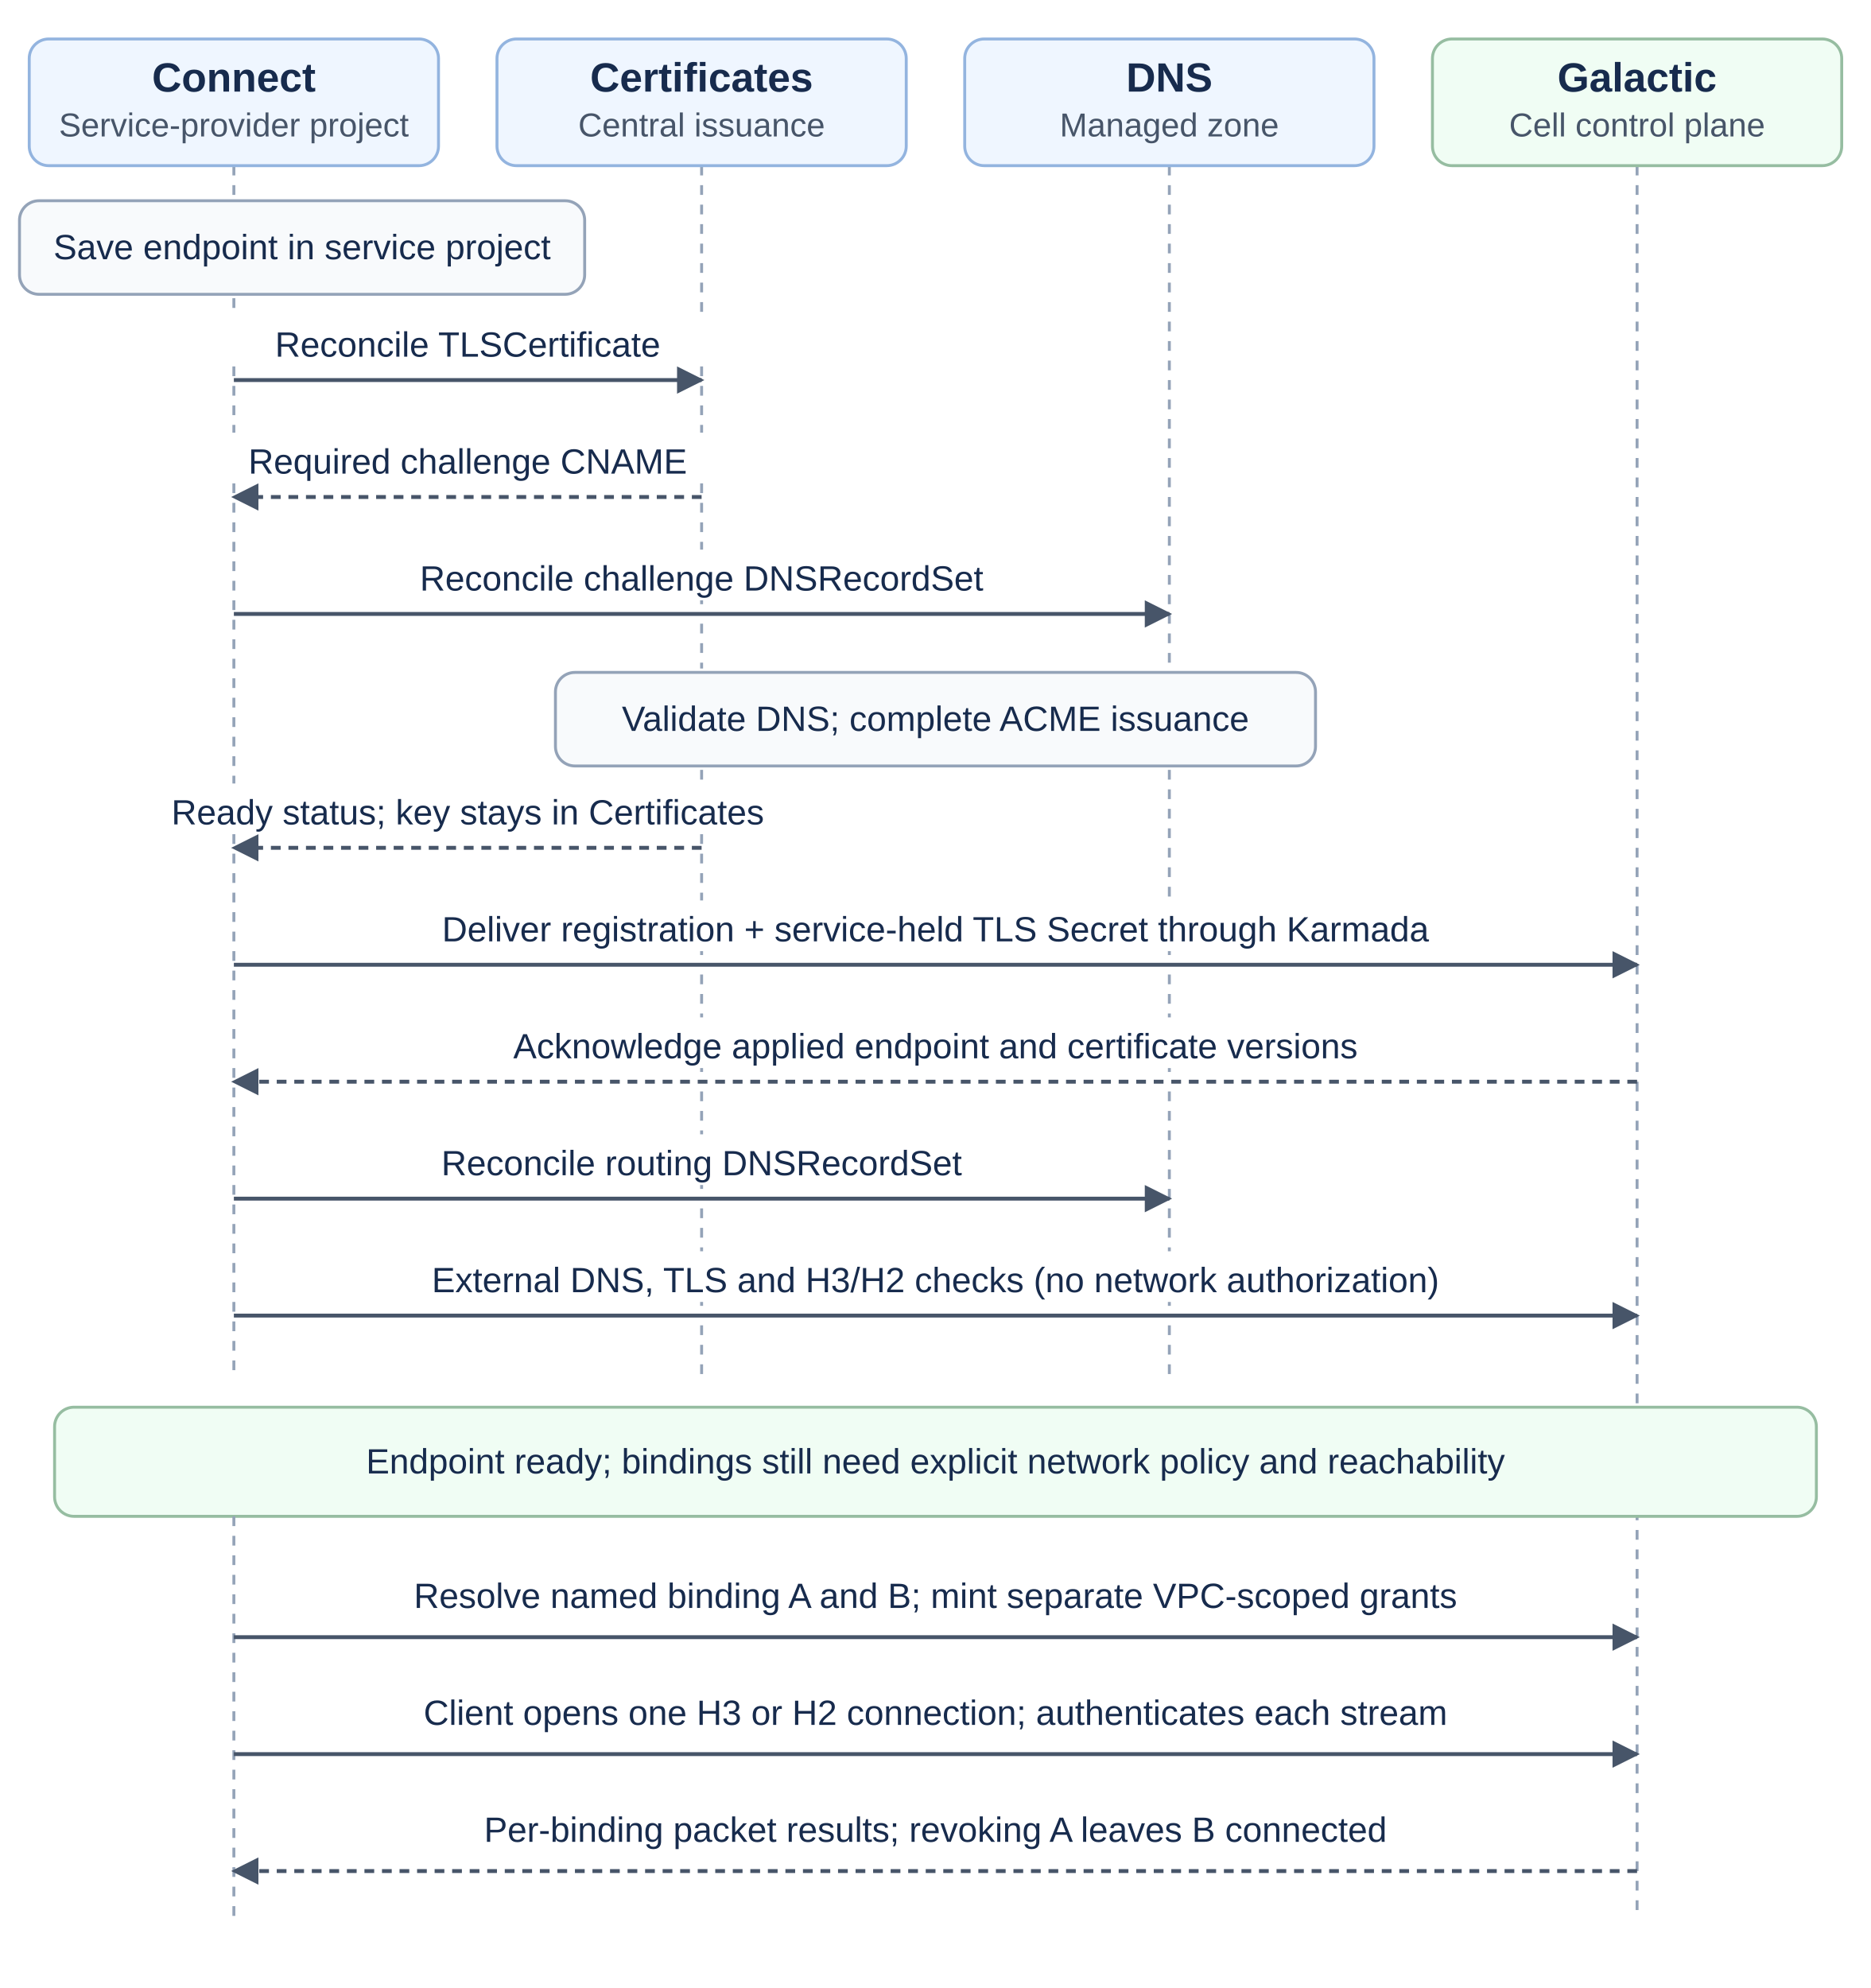
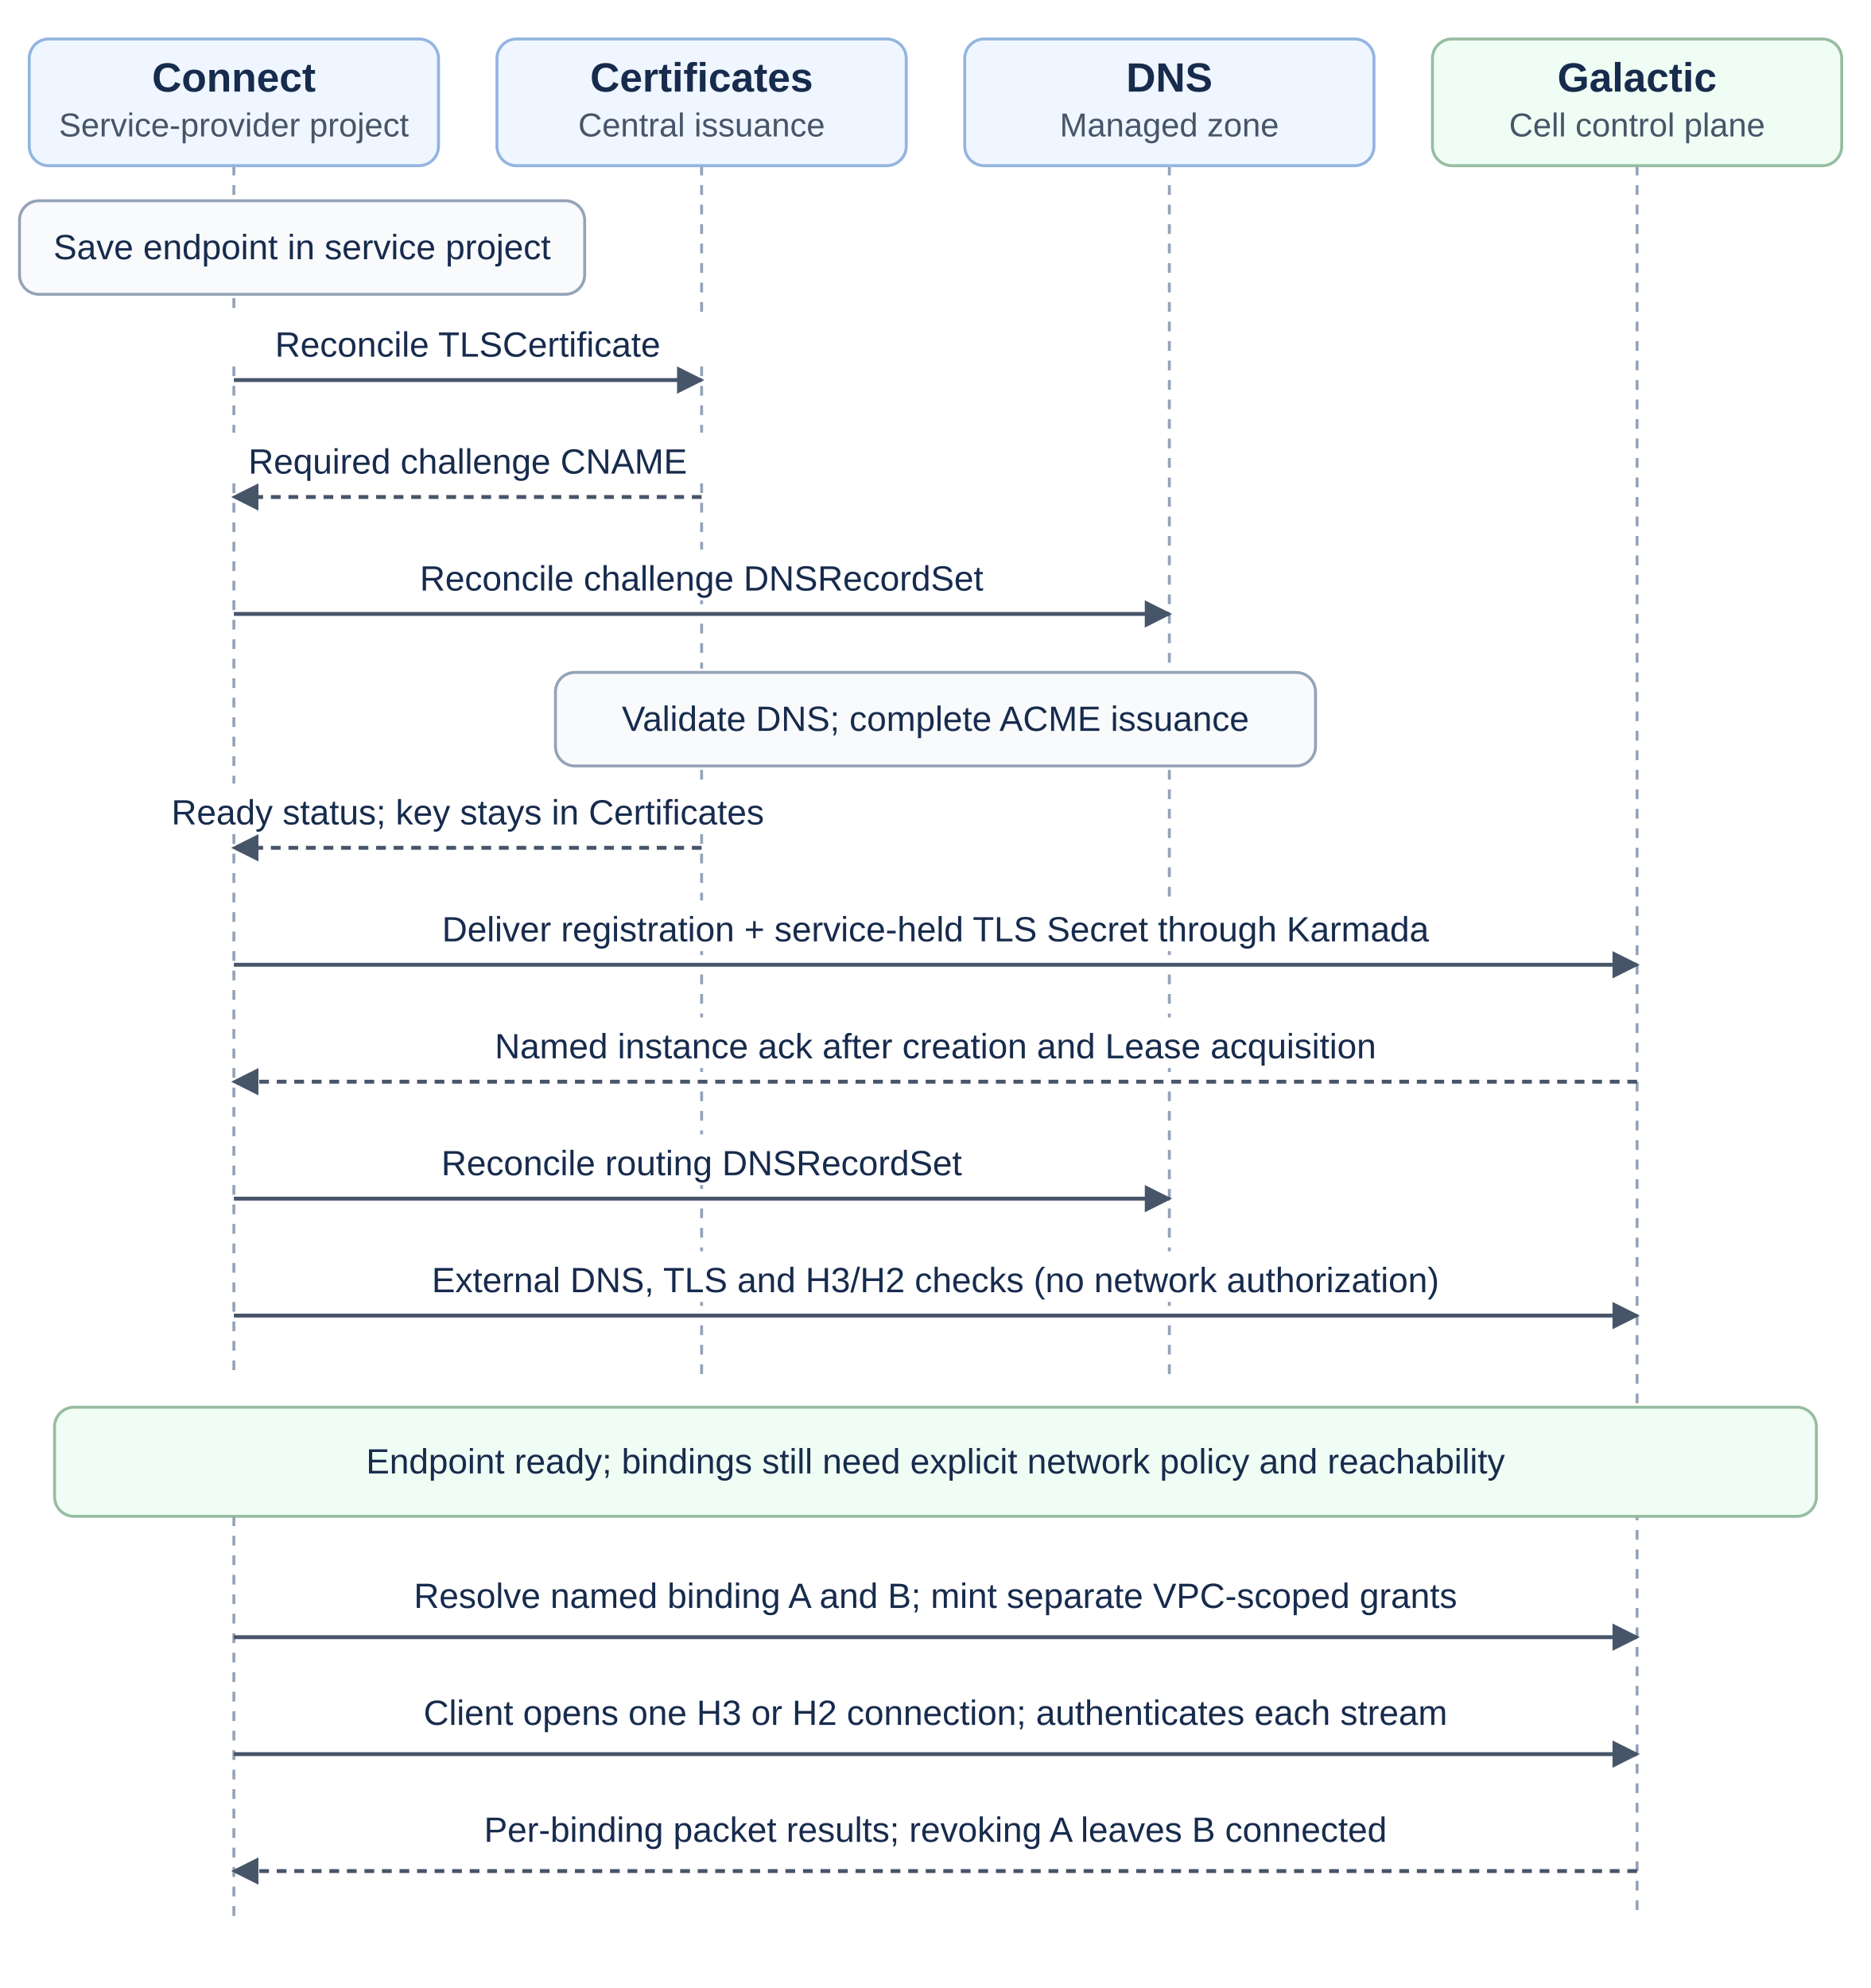
<svg xmlns="http://www.w3.org/2000/svg" width="960" height="1020" viewBox="0 0 960 1020" role="img" aria-labelledby="title description">
  <defs>
    <marker id="arrow" viewBox="0 0 10 10" refX="9" refY="5" markerWidth="7" markerHeight="7" orient="auto-start-reverse">
      <path d="M 0 0 L 10 5 L 0 10 z" fill="#475569" />
    </marker>
  </defs>
  <style>text { font-family: Arial, Helvetica, sans-serif; fill: #172b4d; } .heading { font-size: 21px; font-weight: 700; } .label { font-size: 18px; } .detail { font-size: 17px; fill: #475569; } .line { fill: none; stroke: #475569; stroke-width: 2; marker-end: url(#arrow); }</style>
  <rect width="960" height="1020" fill="white" />
  <g aria-label="System lifelines" fill="none" stroke="#94a3b8" stroke-width="1.5" stroke-dasharray="5 5">
    <path d="M 120 85 L 120 101" />
    <path d="M 120 153 L 120 162" />
    <path d="M 120 188 L 120 222" />
    <path d="M 120 248 L 120 402" />
    <path d="M 120 428 L 120 705" />
    <path d="M 360 85 L 360 162" />
    <path d="M 360 188 L 360 222" />
    <path d="M 360 248 L 360 282" />
    <path d="M 360 308 L 360 310" />
    <path d="M 360 320 L 360 343" />
    <path d="M 360 395 L 360 402" />
    <path d="M 360 428 L 360 462" />
    <path d="M 360 488 L 360 490" />
    <path d="M 360 500 L 360 522" />
    <path d="M 360 548 L 360 550" />
    <path d="M 360 560 L 360 582" />
    <path d="M 360 608 L 360 610" />
    <path d="M 360 620 L 360 642" />
    <path d="M 360 668 L 360 670" />
    <path d="M 360 680 L 360 705" />
    <path d="M 600 85 L 600 343" />
    <path d="M 600 395 L 600 462" />
    <path d="M 600 488 L 600 490" />
    <path d="M 600 500 L 600 522" />
    <path d="M 600 548 L 600 550" />
    <path d="M 600 560 L 600 642" />
    <path d="M 600 668 L 600 670" />
    <path d="M 600 680 L 600 705" />
    <path d="M 840 85 L 840 985" />
  </g>
  <rect x="15" y="20" width="210" height="65" rx="10" fill="#eff6ff" stroke="#93b4df" stroke-width="1.5" />
  <text x="120" y="47" class="heading" text-anchor="middle">Connect</text>
  <text x="120" y="70" class="detail" text-anchor="middle">Service-provider project</text>
  <rect x="255" y="20" width="210" height="65" rx="10" fill="#eff6ff" stroke="#93b4df" stroke-width="1.5" />
  <text x="360" y="47" class="heading" text-anchor="middle">Certificates</text>
  <text x="360" y="70" class="detail" text-anchor="middle">Central issuance</text>
  <rect x="495" y="20" width="210" height="65" rx="10" fill="#eff6ff" stroke="#93b4df" stroke-width="1.5" />
  <text x="600" y="47" class="heading" text-anchor="middle">DNS</text>
  <text x="600" y="70" class="detail" text-anchor="middle">Managed zone</text>
  <rect x="735" y="20" width="210" height="65" rx="10" fill="#f0fdf4" stroke="#96bda1" stroke-width="1.5" />
  <text x="840" y="47" class="heading" text-anchor="middle">Galactic</text>
  <text x="840" y="70" class="detail" text-anchor="middle">Cell control plane</text>
  <rect x="10" y="103" width="290" height="48" rx="10" fill="#f8fafc" stroke="#94a3b8" stroke-width="1.5" />
  <text x="155" y="133" class="label" text-anchor="middle">Save endpoint in service project</text>
  <text x="240.0" y="183" class="label" text-anchor="middle">Reconcile TLSCertificate</text>
  <path d="M 120 195 L 360 195" class="line" />
  <text x="240.0" y="243" class="label" text-anchor="middle">Required challenge CNAME</text>
  <path d="M 360 255 L 120 255" class="line" stroke-dasharray="5 4" />
  <text x="360.0" y="303" class="label" text-anchor="middle">Reconcile challenge DNSRecordSet</text>
  <path d="M 120 315 L 600 315" class="line" />
  <rect x="285" y="345" width="390" height="48" rx="10" fill="#f8fafc" stroke="#94a3b8" stroke-width="1.5" />
  <text x="480" y="375" class="label" text-anchor="middle">Validate DNS; complete ACME issuance</text>
  <text x="240.0" y="423" class="label" text-anchor="middle">Ready status; key stays in Certificates</text>
  <path d="M 360 435 L 120 435" class="line" stroke-dasharray="5 4" />
  <text x="480.0" y="483" class="label" text-anchor="middle">Deliver registration + service-held TLS Secret through Karmada</text>
  <path d="M 120 495 L 840 495" class="line" />
-   <text x="480.0" y="543" class="label" text-anchor="middle">Acknowledge applied endpoint and certificate versions</text>
+   <text x="480.0" y="543" class="label" text-anchor="middle">Named instance ack after creation and Lease acquisition</text>
  <path d="M 840 555 L 120 555" class="line" stroke-dasharray="5 4" />
  <text x="360.0" y="603" class="label" text-anchor="middle">Reconcile routing DNSRecordSet</text>
  <path d="M 120 615 L 600 615" class="line" />
  <text x="480.0" y="663" class="label" text-anchor="middle">External DNS, TLS and H3/H2 checks (no network authorization)</text>
  <path d="M 120 675 L 840 675" class="line" />
  <rect x="28" y="722" width="904" height="56" rx="10" fill="#f0fdf4" stroke="#96bda1" stroke-width="1.5" />
  <text x="480" y="756" class="label" text-anchor="middle">Endpoint ready; bindings still need explicit network policy and reachability</text>
  <path d="M 120 778 L 120 985" fill="none" stroke="#94a3b8" stroke-width="1.5" stroke-dasharray="5 5" />
  <text x="480" y="825" class="label" text-anchor="middle">Resolve named binding A and B; mint separate VPC-scoped grants</text>
  <path d="M 120 840 L 840 840" class="line" />
  <text x="480" y="885" class="label" text-anchor="middle">Client opens one H3 or H2 connection; authenticates each stream</text>
  <path d="M 120 900 L 840 900" class="line" />
  <text x="480" y="945" class="label" text-anchor="middle">Per-binding packet results; revoking A leaves B connected</text>
  <path d="M 840 960 L 120 960" class="line" stroke-dasharray="5 4" />
</svg>
